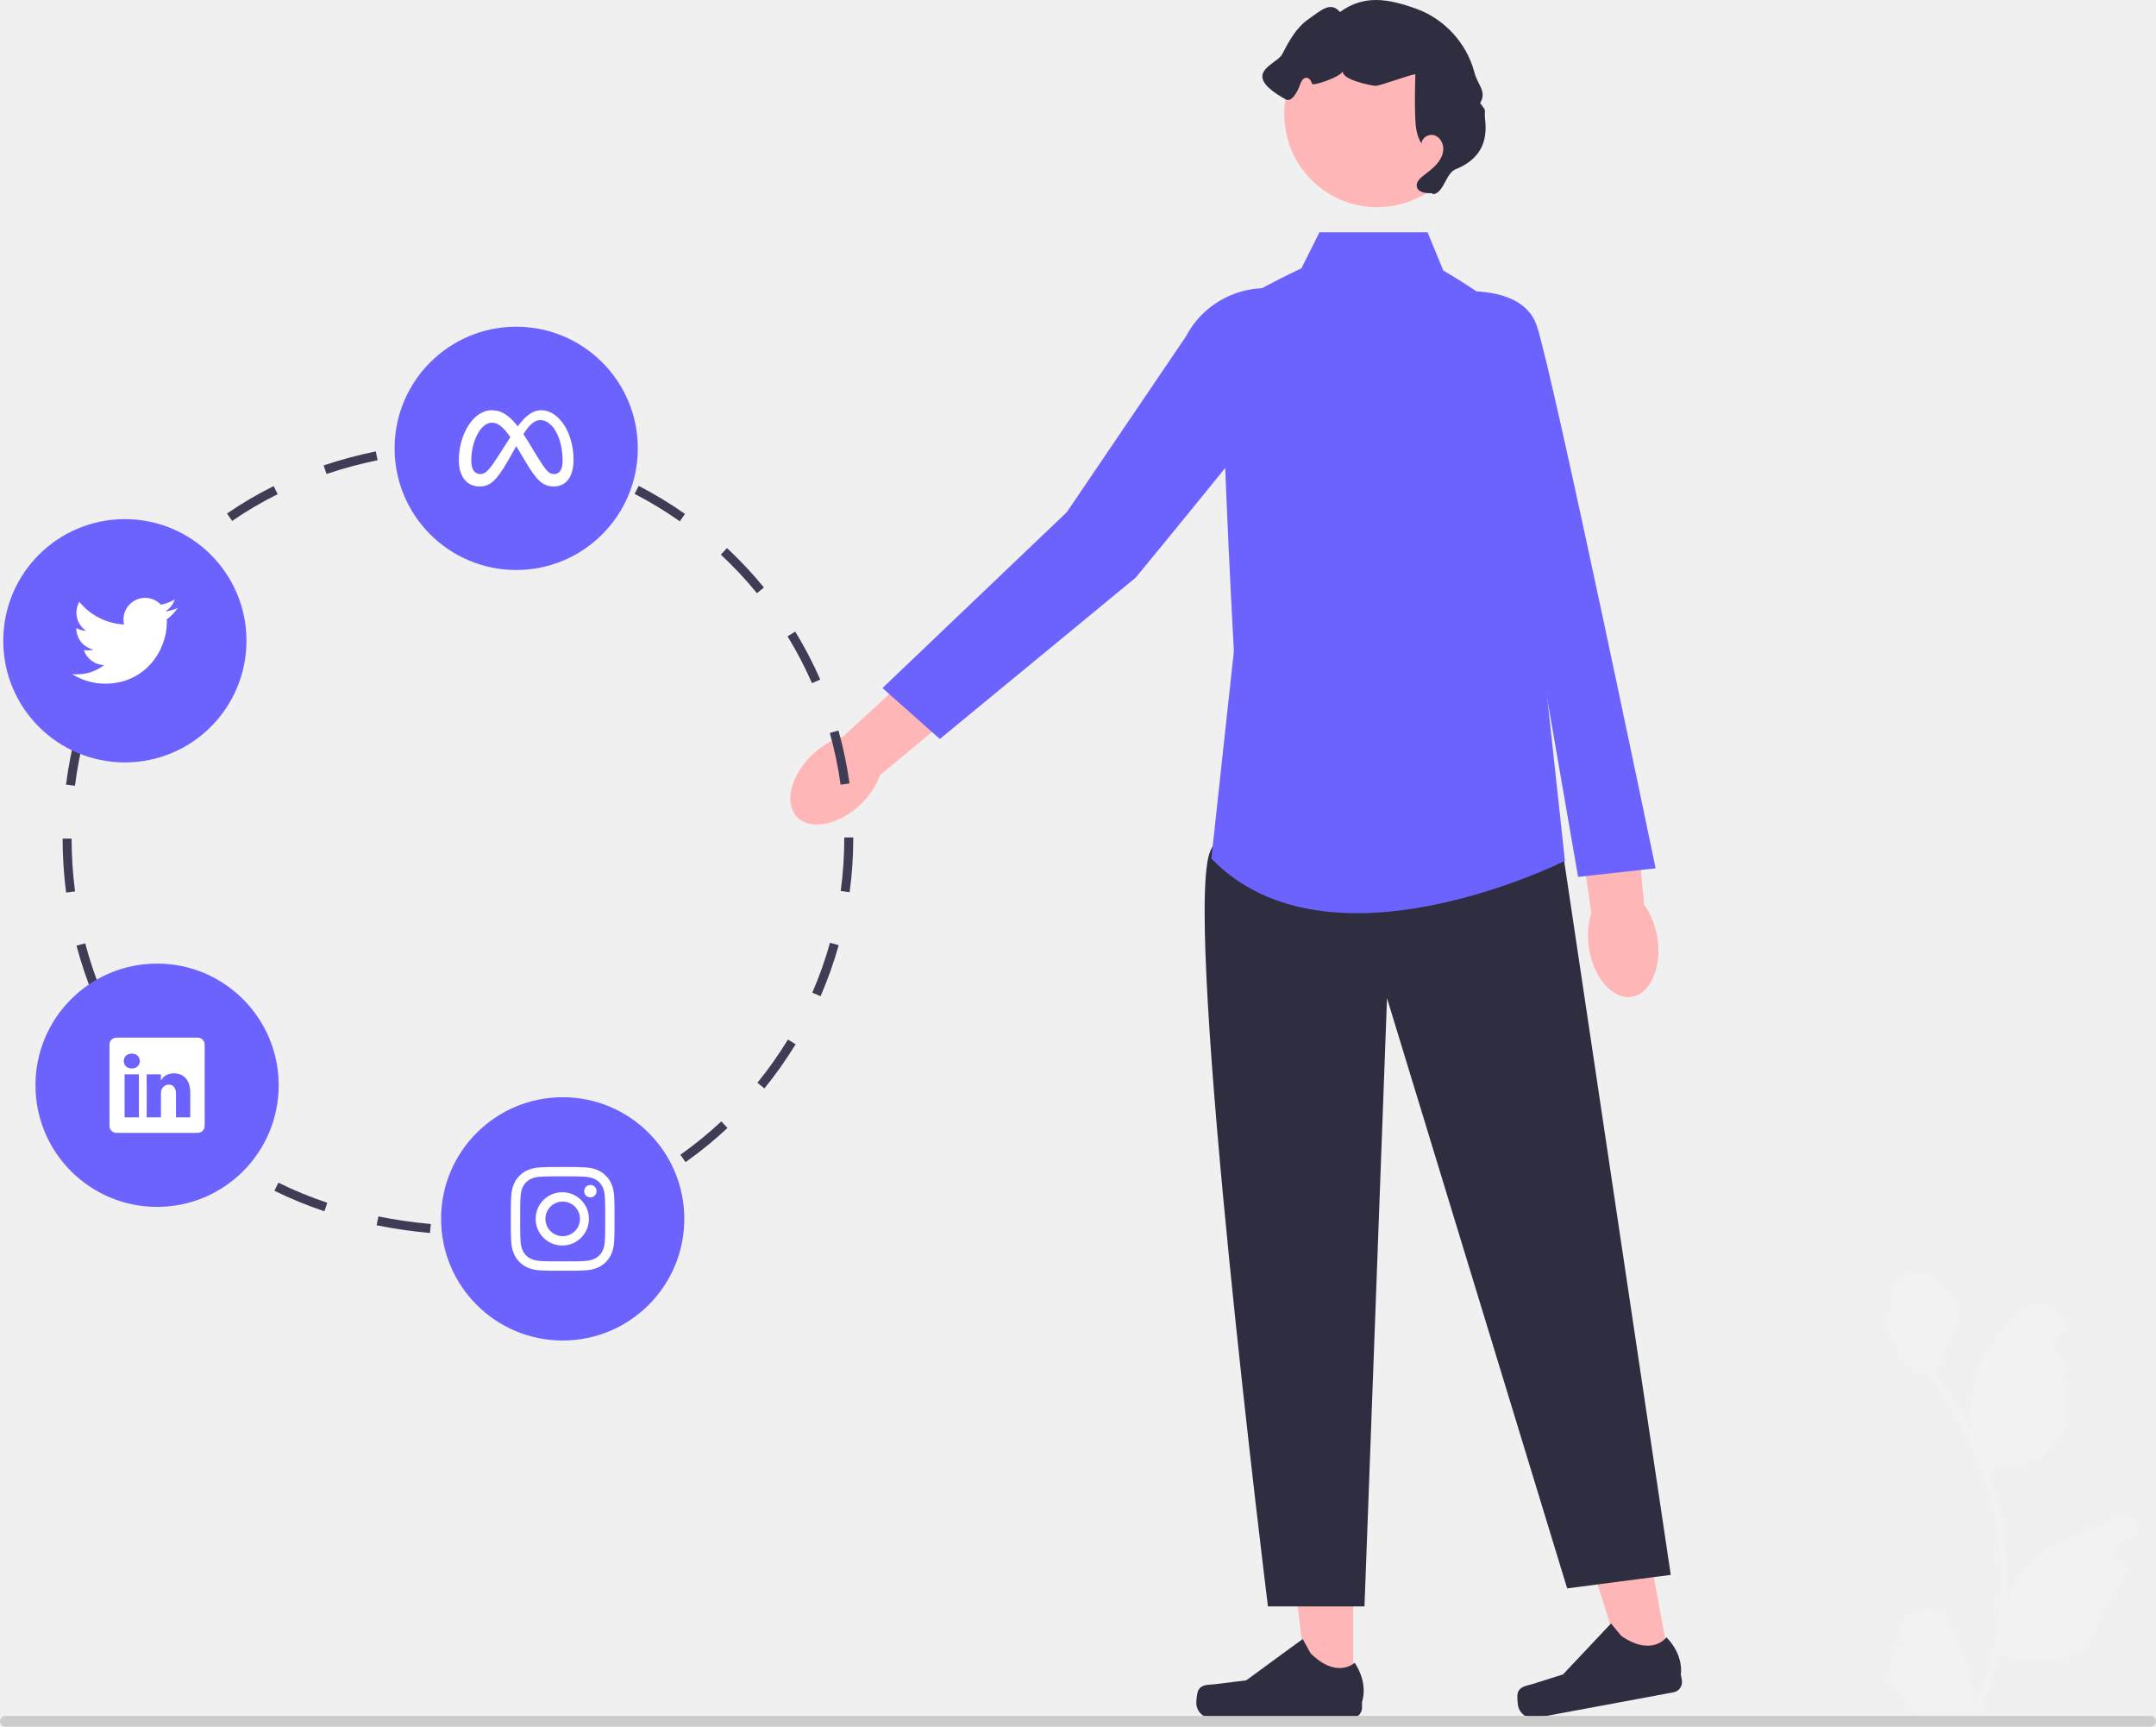
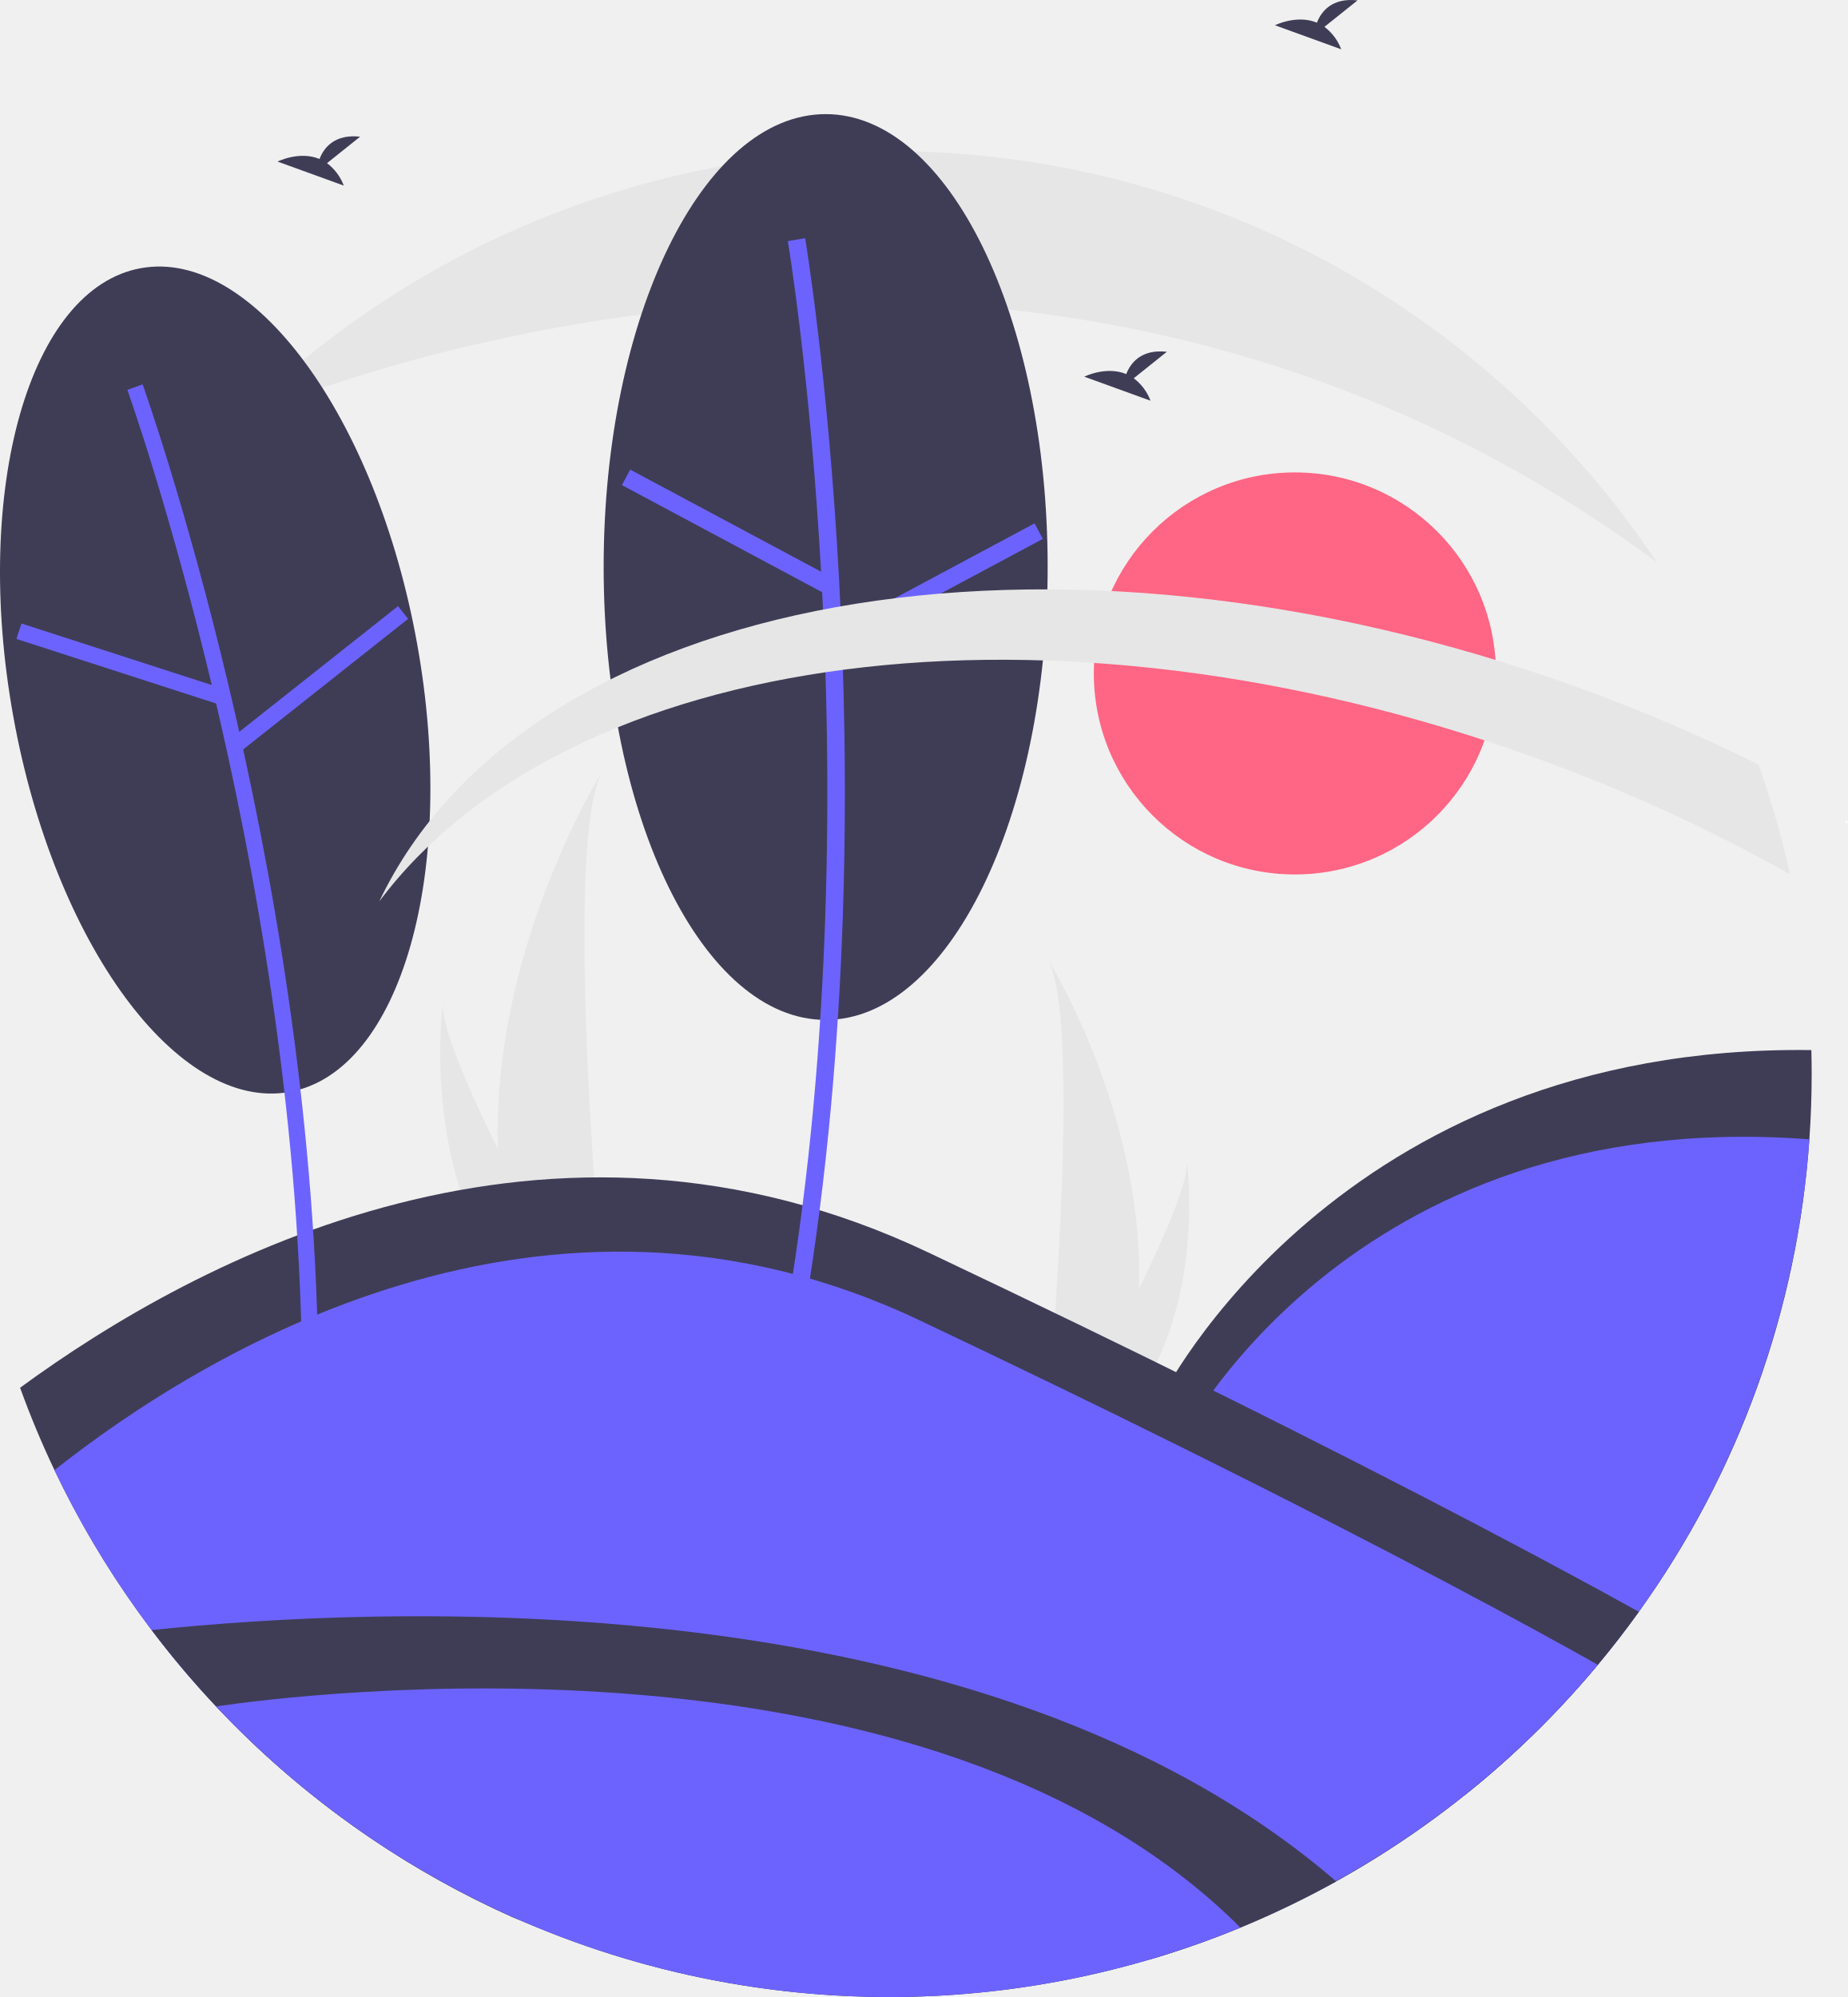
- <svg xmlns="http://www.w3.org/2000/svg" width="478.67" height="383.237" viewBox="0 0 478.67 383.237">
-   <g>
-     <path d="M190.976,178.611c-4.853,4.572-11.146,5.775-14.056,2.687-2.91-3.088-1.334-9.299,3.519-13.871,2.124-2.002,4.525-3.357,6.796-3.99l20.808-19.117,8.763,9.955-21.442,17.789c-.767,2.23-2.263,4.545-4.388,6.547Z" fill="#ffb6b6" />
-     <g>
-       <polygon points="300.444 375.337 290.413 375.336 285.642 336.646 300.446 336.647 300.444 375.337" fill="#ffb6b6" />
-       <path d="M266.078,375.109h0c-.312,.526-.477,2.224-.477,2.835h0c0,1.88,1.524,3.404,3.404,3.404h31.064c1.283,0,2.322-1.04,2.322-2.322v-1.293s1.537-3.887-1.627-8.678c0,0-3.932,3.751-9.808-2.124l-1.733-3.139-12.542,9.173-6.952,.856c-1.521,.187-2.869-.029-3.652,1.289Z" fill="#2f2e41" />
-     </g>
-     <g>
-       <polygon points="370.814 369.639 360.951 371.47 349.195 334.302 363.751 331.6 370.814 369.639" fill="#ffb6b6" />
-       <path d="M336.984,375.691h0c-.211,.574-.063,2.273,.049,2.875h0c.343,1.849,2.12,3.069,3.969,2.726l30.541-5.672c1.261-.234,2.094-1.446,1.859-2.708l-.236-1.272s.801-4.102-3.184-8.235c0,0-3.181,4.406-10.031-.298l-2.277-2.77-10.656,11.309-6.679,2.111c-1.461,.462-2.826,.495-3.355,1.934Z" fill="#2f2e41" />
-     </g>
-     <path d="M346.234,184.131l24.707,165.423-23,3-40-131-5,135h-21.437s-18.516-149-13.039-167c5.476-18,77.769-5.423,77.769-5.423Z" fill="#2f2e41" />
-     <path d="M292.941,51.554h24l3.5,8.5s14,8,14,11,8.5,78.5,8.5,78.5l4.5,41.5s-52.5,26.5-78.5-.5l5-46s-4-72-2-75,17-10,17-10l4-8Z" fill="#6c63ff" />
-     <path d="M285.435,64.454h0s7.314,11.053,5.006,15.6-38.324,48.183-38.324,48.183l-43.455,35.786-12.737-11.303,40.931-39.046,26.447-39.003c4.209-8.028,13.292-12.221,22.132-10.217Z" fill="#6c63ff" />
-     <g>
-       <path d="M367.96,208.119c1.045,6.586-1.506,12.463-5.696,13.128-4.191,.665-8.435-4.135-9.48-10.72-.457-2.883-.226-5.63,.531-7.863l-4.077-27.96,13.162-1.634,2.622,27.737c1.411,1.89,2.481,4.43,2.938,7.313Z" fill="#ffb6b6" />
-       <path d="M316.77,65.547s20.695-4.632,24.455,6.845,26.352,120.336,26.352,120.336l-17.211,1.906-12.925-74.58-20.671-54.507Z" fill="#6c63ff" />
-     </g>
-     <circle cx="305.764" cy="25.353" r="20.634" fill="#ffb6b6" />
-     <path d="M317.837,42.873c-1.323,.064-3.069-.188-3.291-1.494-.156-.921,.621-1.715,1.352-2.297,1.02-.811,2.095-1.567,2.971-2.532s1.551-2.184,1.567-3.487-.759-2.662-2.006-3.041-2.801,.548-2.82,1.85c-1.202-1.825-1.361-4.124-1.424-6.308-.037-1.278-.053-2.557-.049-3.835,.006-1.747,.05-3.493,.094-5.239-.859-.045-7.79,2.563-8.79,2.563-.86,0-7.77-1.372-7.31-3.34-.135,1.258-6.727,3.524-6.861,2.866s-.626-1.353-1.297-1.314c-.707,.041-1.092,.825-1.33,1.493-.531,1.49-1.82,4.065-3.202,3.296-10.459-5.825-2.026-7.639-.787-10.008,1.523-2.912,3.148-5.942,5.859-7.799s4.85-4.076,6.986-1.578c5.357-3.905,10.671-2.963,16.915-.736s11.238,7.674,12.915,14.087c.769,2.939,2.828,4.229,1.294,6.852,1.691,2.268,.775,.985,1.109,3.794,.264,2.217,.043,4.556-1.056,6.499-1.174,2.075-3.252,3.519-5.474,4.385s-2.606,5.212-4.966,5.552" fill="#2f2e41" />
-   </g>
-   <path d="M420.346,365.602c2.066,.129,3.208-2.437,1.645-3.933l-.155-.618c.02-.05,.041-.099,.062-.148,2.089-4.982,9.17-4.947,11.241,.042,1.839,4.428,4.179,8.864,4.756,13.546,.258,2.067,.142,4.172-.316,6.2,4.308-9.411,6.575-19.687,6.575-30.021,0-2.597-.142-5.193-.433-7.783-.239-2.119-.568-4.224-.995-6.31-2.306-11.277-7.299-22.018-14.5-30.99-3.462-1.892-6.349-4.851-8.093-8.397-.626-1.279-1.117-2.655-1.35-4.056,.394,.052,1.486-5.949,1.188-6.317,.549-.833,1.532-1.247,2.131-2.06,2.982-4.043,7.091-3.337,9.236,2.157,4.582,2.313,4.627,6.148,1.815,9.837-1.789,2.347-2.035,5.522-3.604,8.035,.162,.207,.329,.407,.491,.614,2.961,3.798,5.522,7.88,7.681,12.169-.61-4.766,.291-10.508,1.826-14.21,1.748-4.217,5.025-7.769,7.91-11.415,3.466-4.379,10.573-2.468,11.184,3.083,.006,.054,.012,.107,.017,.161-.429,.242-.848,.499-1.259,.77-2.339,1.547-1.531,5.174,1.241,5.602l.063,.01c-.155,1.544-.42,3.074-.807,4.579,3.702,14.316-4.29,19.53-15.701,19.764-.252,.129-.497,.258-.749,.381,1.156,3.255,2.08,6.594,2.764,9.979,.614,2.99,1.04,6.013,1.279,9.049,.297,3.83,.271,7.68-.052,11.503l.019-.136c.82-4.211,3.107-8.145,6.427-10.87,4.946-4.063,11.933-5.559,17.268-8.824,2.568-1.572,5.859,.459,5.411,3.437l-.022,.143c-.794,.323-1.569,.698-2.319,1.117-.429,.242-.848,.499-1.259,.77-2.339,1.547-1.531,5.174,1.241,5.602l.063,.01c.045,.006,.084,.013,.129,.019-1.363,3.236-3.262,6.239-5.639,8.829-2.315,12.497-12.256,13.683-22.89,10.044h-.006c-1.163,5.064-2.861,10.011-5.044,14.726h-18.02c-.065-.2-.123-.407-.181-.607,1.666,.103,3.346,.006,4.986-.297-1.337-1.641-2.674-3.294-4.011-4.935-.032-.032-.058-.065-.084-.097-.678-.84-1.363-1.673-2.041-2.512l-0-.001c-.042-2.578,.267-5.147,.879-7.64l.001-0Z" fill="#f2f2f2" />
-   <path d="M0,382.047c0,.66,.53,1.19,1.19,1.19H477.48c.66,0,1.19-.53,1.19-1.19,0-.66-.53-1.19-1.19-1.19H1.19c-.66,0-1.19,.53-1.19,1.19Z" fill="#ccc" />
-   <path d="M107.489,273.849l-.136-1.996c3.901-.265,7.813-.799,11.626-1.589l.405,1.959c-3.902,.808-7.904,1.354-11.896,1.626Zm-12.02-.178c-4.036-.363-8.025-.941-11.856-1.718l.397-1.961c3.76,.763,7.676,1.33,11.639,1.687l-.18,1.992Zm35.479-4.687l-.671-1.885c3.676-1.308,7.295-2.884,10.76-4.684l.922,1.775c-3.545,1.842-7.25,3.454-11.011,4.793Zm-58.922-.126c-3.831-1.285-7.566-2.819-11.101-4.562l.884-1.793c3.455,1.702,7.106,3.203,10.853,4.459l-.636,1.896Zm-21.469-10.622c-3.302-2.264-6.459-4.787-9.385-7.501l1.36-1.467c2.854,2.647,5.934,5.109,9.155,7.317l-1.131,1.65Zm101.65-.293l-1.155-1.633c3.186-2.254,6.246-4.748,9.097-7.412l1.365,1.461c-2.916,2.726-6.047,5.277-9.307,7.584Zm-119.223-16.017c-2.488-3.105-4.782-6.437-6.817-9.899l1.725-1.014c1.986,3.381,4.225,6.632,6.653,9.663l-1.561,1.25Zm136.727-.341l-1.551-1.264c2.467-3.03,4.748-6.256,6.776-9.586l1.708,1.041c-2.076,3.407-4.409,6.707-6.934,9.809ZM20.819,221.272c-1.518-3.668-2.809-7.496-3.835-11.379l1.934-.512c1.004,3.797,2.266,7.54,3.75,11.125l-1.848,.766Zm161.36-.156l-1.834-.799c1.557-3.578,2.88-7.301,3.932-11.064l1.926,.539c-1.076,3.851-2.43,7.661-4.023,11.324ZM14.676,198.111c-.511-3.952-.772-7.982-.776-11.978l2-.002c.003,3.911,.259,7.855,.759,11.724l-1.983,.256Zm173.957-.079l-1.981-.27c.524-3.854,.79-7.794,.79-11.709l-0-.181h2l0,.173c0,4.013-.272,8.043-.809,11.986ZM16.64,174.407l-1.984-.254c.507-3.974,1.276-7.939,2.286-11.785l1.935,.508c-.988,3.762-1.74,7.642-2.236,11.531Zm169.988-.239c-.535-3.869-1.342-7.734-2.399-11.486l1.925-.542c1.082,3.84,1.908,7.795,2.456,11.755l-1.981,.273ZM22.605,151.746l-1.85-.762c1.53-3.714,3.322-7.334,5.326-10.76l1.727,1.01c-1.958,3.346-3.708,6.882-5.203,10.512Zm157.672-.113c-1.561-3.568-3.385-7.066-5.422-10.397l1.706-1.044c2.085,3.409,3.952,6.989,5.549,10.641l-1.833,.801Zm-12.212-19.965c-2.469-3.021-5.169-5.901-8.026-8.562l1.363-1.464c2.923,2.723,5.686,5.67,8.211,8.76l-1.549,1.266Zm-133.625-.105l-1.563-1.247c2.499-3.132,5.245-6.099,8.161-8.818l1.364,1.463c-2.846,2.653-5.524,5.547-7.962,8.603Zm116.487-15.855c-3.195-2.251-6.571-4.301-10.035-6.093l.919-1.776c3.544,1.833,6.999,3.931,10.268,6.234l-1.152,1.635Zm-99.387-.085l-1.135-1.647c3.267-2.25,6.751-4.296,10.355-6.083l.889,1.792c-3.52,1.744-6.92,3.742-10.109,5.938Zm20.952-10.421l-.64-1.895c3.714-1.253,7.61-2.301,11.581-3.115l.401,1.959c-3.89,.797-7.707,1.824-11.343,3.051Zm57.626-.251c-3.679-1.301-7.486-2.358-11.314-3.144l.401-1.959c3.918,.803,7.814,1.885,11.58,3.217l-.667,1.886Zm-34.649-4.505l-.183-1.991c2.002-.184,4.06-.318,6.117-.399,1.946-.023,3.963,.063,5.902,.191l-.131,1.996c-1.896-.125-3.824-.188-5.731-.188-1.983,.079-4.006,.211-5.974,.391Z" fill="#3f3d56" />
-   <g>
-     <circle cx="34.874" cy="240.876" r="27" fill="#6c63ff" />
-     <path d="M24.307,231.823c0-.836,.695-1.514,1.552-1.514h18.03c.857,0,1.552,.678,1.552,1.514v18.107c0,.836-.695,1.514-1.552,1.514H25.859c-.857,0-1.552-.678-1.552-1.514v-18.107Zm6.529,16.178v-9.543h-3.171v9.543h3.171Zm-1.585-10.847c1.106,0,1.794-.732,1.794-1.648-.02-.936-.687-1.648-1.773-1.648s-1.795,.713-1.795,1.648c0,.917,.688,1.648,1.753,1.648h.021Zm6.483,10.847v-5.33c0-.285,.021-.571,.106-.774,.229-.569,.75-1.16,1.627-1.16,1.148,0,1.606,.874,1.606,2.158v5.105h3.171v-5.474c0-2.932-1.564-4.295-3.651-4.295-1.683,0-2.437,.925-2.86,1.576v.033h-.021l.021-.033v-1.35h-3.17c.04,.896,0,9.543,0,9.543h3.17Z" fill="#fff" />
-   </g>
-   <circle cx="114.607" cy="99.515" r="27" fill="#6c63ff" />
-   <path d="M114.951,94.624c1.477-1.998,3.11-3.57,5.199-3.57,3.943,0,7.19,5.019,7.191,10.994,0,3.645-1.569,5.929-4.388,5.929-2.456,0-3.812-1.378-6.246-5.45l-1.062-1.787-.188-.314c-.277-.468-.558-.933-.844-1.396l-1.875,3.311c-2.663,4.656-4.162,5.636-6.244,5.636-2.894,0-4.622-2.252-4.622-5.824,0-5.706,3.175-11.099,7.319-11.099,.508,0,.995,.062,1.471,.194,.493,.137,.973,.35,1.453,.648,.918,.571,1.837,1.456,2.836,2.728Zm2.413,3.54c-.401-.653-.786-1.253-1.157-1.803l-.01-.013c1.345-2.077,2.456-3.11,3.776-3.11,2.743,0,4.937,4.038,4.937,8.998,0,1.891-.621,2.988-1.902,2.988-1.23,0-1.818-.812-4.154-4.568l-1.491-2.491h.002Zm-7.779-4.315c1.154,.159,2.205,1.009,3.725,3.185-.877,1.343-1.745,2.692-2.602,4.048-2.16,3.384-2.906,4.143-4.108,4.143-1.237,0-1.974-1.086-1.974-3.024,0-4.142,2.066-8.379,4.53-8.379,.145,0,.288,.01,.43,.029v-.002Z" fill="#fff" fill-rule="evenodd" />
-   <g>
-     <circle cx="27.72" cy="142.223" r="27" fill="#6c63ff" />
-     <path d="M23.362,151.747c8.847,0,13.686-7.33,13.686-13.676,0-.205,0-.413-.009-.618,.942-.682,1.755-1.527,2.401-2.494-.88,.388-1.813,.644-2.768,.759,1.006-.601,1.759-1.547,2.12-2.662-.945,.56-1.979,.953-3.058,1.162-1.82-1.938-4.867-2.034-6.806-.214-1.252,1.175-1.783,2.929-1.394,4.601-3.868-.194-7.471-2.02-9.915-5.024-1.273,2.199-.62,5.008,1.492,6.421-.763-.026-1.508-.231-2.177-.598v.066c.003,2.288,1.614,4.259,3.856,4.715-.413,.114-.839,.17-1.267,.169-.302,.001-.603-.027-.9-.084,.63,1.959,2.436,3.3,4.494,3.336-1.705,1.339-3.81,2.065-5.978,2.062-.382,.002-.764-.02-1.143-.066,2.2,1.403,4.755,2.147,7.364,2.147Z" fill="#fff" />
-   </g>
-   <circle cx="124.926" cy="270.536" r="27" fill="#6c63ff" />
-   <path d="M124.926,259.02c-3.125,0-3.518,.014-4.746,.069-1.228,.058-2.064,.25-2.797,.535-.769,.289-1.465,.743-2.04,1.329-.586,.575-1.039,1.271-1.329,2.04-.285,.731-.479,1.569-.535,2.792-.055,1.231-.069,1.622-.069,4.752,0,3.126,.014,3.518,.069,4.746,.058,1.226,.25,2.063,.535,2.795,.295,.757,.688,1.399,1.329,2.04,.639,.641,1.281,1.035,2.038,1.329,.734,.285,1.569,.479,2.795,.535,1.229,.055,1.621,.069,4.749,.069s3.518-.014,4.747-.069c1.225-.058,2.064-.25,2.797-.535,.768-.289,1.464-.743,2.038-1.329,.641-.641,1.034-1.283,1.329-2.04,.284-.733,.478-1.569,.535-2.795,.055-1.228,.069-1.619,.069-4.747s-.014-3.519-.069-4.749c-.058-1.225-.252-2.063-.535-2.794-.289-.768-.743-1.464-1.329-2.04-.575-.586-1.271-1.04-2.04-1.329-.734-.285-1.572-.479-2.797-.535-1.229-.055-1.619-.069-4.749-.069h.003Zm-1.032,2.076h1.034c3.075,0,3.439,.01,4.652,.066,1.123,.05,1.733,.239,2.139,.396,.537,.209,.921,.459,1.324,.862s.652,.786,.861,1.324c.158,.404,.345,1.015,.396,2.138,.056,1.213,.068,1.578,.068,4.651s-.012,3.439-.068,4.652c-.05,1.123-.239,1.732-.396,2.138-.185,.5-.479,.952-.862,1.323-.403,.403-.786,.652-1.324,.861-.403,.158-1.013,.345-2.138,.397-1.213,.055-1.578,.068-4.652,.068s-3.44-.013-4.654-.068c-1.123-.052-1.732-.239-2.138-.397-.5-.184-.953-.478-1.324-.861-.383-.371-.678-.824-.864-1.324-.157-.404-.345-1.015-.396-2.138-.055-1.213-.066-1.578-.066-4.654,0-3.075,.012-3.437,.066-4.651,.052-1.123,.239-1.733,.397-2.139,.209-.537,.459-.921,.862-1.324,.403-.403,.786-.652,1.324-.861,.406-.158,1.015-.345,2.138-.397,1.062-.049,1.474-.063,3.62-.065v.003Zm7.18,1.912c-.763,0-1.382,.619-1.382,1.382s.619,1.382,1.382,1.382h0c.763,0,1.382-.619,1.382-1.382s-.619-1.382-1.382-1.382Zm-6.146,1.615c-3.266-.051-5.955,2.555-6.006,5.822-.051,3.266,2.555,5.955,5.822,6.006,.062,.001,.123,.001,.185,0,3.266-.051,5.873-2.74,5.822-6.006-.05-3.194-2.627-5.772-5.822-5.822Zm0,2.074c2.12-.001,3.84,1.717,3.841,3.837s-1.717,3.84-3.837,3.841h-.003c-2.12,0-3.839-1.719-3.839-3.839s1.719-3.839,3.839-3.839Z" fill="#fff" />
+ <svg xmlns="http://www.w3.org/2000/svg" data-name="Layer 1" width="692.605" height="748.733" viewBox="0 0 692.605 748.733">
+   <circle cx="485.389" cy="252.49" r="75.365" fill="#ff6584" />
+   <path d="M945.818,384.315c.166-.03.291-.146.485-.117a6.426,6.426,0,0,0-.33-.954c-.24.327-.485.661-.699.953Z" transform="translate(-253.6974 -75.63348)" fill="#fff" />
+   <path d="M440.33,506.498a175.145,175.145,0,0,0,8.182,48.416c.114.364.233.722.353,1.086h30.533c-.033-.326-.065-.689-.098-1.086-2.036-23.404-13.773-165.851.261-190.21C478.333,366.68,437.963,432.132,440.33,506.498Z" transform="translate(-253.6974 -75.63348)" fill="#e6e6e6" />
+   <path d="M442.621,554.914c.255.364.521.727.793,1.086h22.905c-.174-.309-.375-.673-.608-1.086-3.784-6.83-14.984-27.248-25.381-48.416-11.173-22.748-21.423-46.358-20.56-54.903C419.504,453.522,411.773,512.275,442.621,554.914Z" transform="translate(-253.6974 -75.63348)" fill="#e6e6e6" />
+   <path d="M680.636,558.829a152.694,152.694,0,0,1-7.133,42.21c-.099.317-.204.629-.308.947h-26.619c.028-.284.057-.601.085-.947,1.775-20.404,12.008-144.591-.227-165.828C647.504,436.934,682.699,493.996,680.636,558.829Z" transform="translate(-253.6974 -75.63348)" fill="#e6e6e6" />
+   <path d="M678.638,601.039c-.222.317-.454.634-.691.947H657.979c.151-.27.327-.587.53-.947,3.299-5.954,13.063-23.755,22.127-42.21,9.741-19.832,18.677-40.416,17.924-47.866C698.792,512.644,705.532,563.865,678.638,601.039Z" transform="translate(-253.6974 -75.63348)" fill="#e6e6e6" />
+   <path d="M376.281,136.806l12.413-9.928c-9.643-1.064-13.606,4.195-15.227,8.358-7.534-3.128-15.735.972-15.735.972l24.837,9.017A18.795,18.795,0,0,0,376.281,136.806Z" transform="translate(-253.6974 -75.63348)" fill="#3f3d56" />
+   <path d="M750.165,85.701l12.413-9.928c-9.643-1.064-13.606,4.195-15.227,8.358-7.534-3.128-15.735.972-15.735.972L756.453,94.119A18.795,18.795,0,0,0,750.165,85.701Z" transform="translate(-253.6974 -75.63348)" fill="#3f3d56" />
+   <path d="M932.807,478.323q0,12.34-.86,24.478a344.112,344.112,0,0,1-63.922,177.14q-7.324,10.222-15.381,19.871a347.514,347.514,0,0,1-46.153,45.845L732.919,702.487,688.931,599.82s65.632-132.887,243.759-130.478Q932.802,473.817,932.807,478.323Z" transform="translate(-253.6974 -75.63348)" fill="#3f3d56" />
+   <path d="M931.947,502.801a346.077,346.077,0,0,1-129.289,245.967l-68.349-40.103-39.01-91.054S758.511,489.628,931.947,502.801Z" transform="translate(-253.6974 -75.63348)" fill="#6c63ff" />
+   <path d="M868.025,679.941q-7.324,10.222-15.381,19.871a346.169,346.169,0,0,1-133.98,98.527q-15.795,6.512-32.333,11.485A378.838,378.838,0,0,1,446.085,794.571,347.292,347.292,0,0,1,274.114,626.824q-7.165-15.062-12.886-30.889c66.523-48.733,197.606-118.515,340.471-50.707Q660.977,573.363,707.56,596.519C786.365,635.582,838.813,663.743,868.025,679.941Z" transform="translate(-253.6974 -75.63348)" fill="#3f3d56" />
+   <path d="M852.644,699.812a346.28,346.28,0,0,1-578.53-72.988c55.558-43.935,183.7-122.888,324.326-56.152q54.247,25.746,96.86,46.939C778.117,658.658,829.132,686.554,852.644,699.812Z" transform="translate(-253.6974 -75.63348)" fill="#6c63ff" />
+   <path d="M754.584,781.026a349.545,349.545,0,0,1-35.921,17.313A345.065,345.065,0,0,1,586.763,824.367,346.365,346.365,0,0,1,310.544,686.798C393.191,678.083,621.644,666.333,754.584,781.026Z" transform="translate(-253.6974 -75.63348)" fill="#3f3d56" />
+   <path d="M718.663,798.339a346.418,346.418,0,0,1-383.96-82.923C364.765,711,600.775,680.674,718.663,798.339Z" transform="translate(-253.6974 -75.63348)" fill="#6c63ff" />
+   <path d="M874.765,286.428v.011C627.673,103.747,344.575,232.335,342.389,233.322v-.011a344.996,344.996,0,0,1,244.375-101.032C706.892,132.279,812.721,193.495,874.765,286.428Z" transform="translate(-253.6974 -75.63348)" fill="#e6e6e6" />
+   <ellipse cx="334.364" cy="330.602" rx="76.906" ry="156.919" transform="translate(-307.0527 -11.0592) rotate(-10.22048)" fill="#3f3d56" />
+   <path d="M372.949,584.638c-2.478-187.337-65.158-363.14-65.791-364.893l-5.716,2.062c.63,1.744,62.966,176.627,65.431,362.913Z" transform="translate(-253.6974 -75.63348)" fill="#6c63ff" />
+   <rect x="295.289" y="285.001" width="6.078" height="78.867" transform="translate(-355.8607 432.8235) rotate(-72.07888)" fill="#6c63ff" />
+   <rect x="334.438" y="326.719" width="78.87" height="6.078" transform="matrix(0.78393, -0.62085, 0.62085, 0.78393, -377.6451, 227.7381)" fill="#6c63ff" />
+   <ellipse cx="309.499" cy="212.589" rx="83.219" ry="169.801" fill="#3f3d56" />
+   <path d="M555.512,566.159c33.33-199.975.336-399.227-.002-401.215l-6.483,1.098c.336,1.978,33.141,200.183-.002,399.037Z" transform="translate(-253.6974 -75.63348)" fill="#6c63ff" />
+   <rect x="522.717" y="232.065" width="6.577" height="85.341" transform="translate(-218.0412 533.346) rotate(-61.8584)" fill="#6c63ff" />
+   <rect x="562.76" y="291.621" width="85.344" height="6.577" transform="translate(-321.2135 244.9751) rotate(-28.15796)" fill="#6c63ff" />
+   <path d="M924.676,403.403a634.407,634.407,0,0,0-95.374-43.606c-182.14-65.907-362.751-40.506-433.446,53.817,55.017-115.553,251.327-151.888,449.432-80.206a646.926,646.926,0,0,1,67.585,28.872A343.542,343.542,0,0,1,924.676,403.403Z" transform="translate(-253.6974 -75.63348)" fill="#e6e6e6" />
+   <path d="M678.684,217.456l12.413-9.928c-9.643-1.064-13.606,4.195-15.227,8.358-7.534-3.128-15.735.972-15.735.972l24.837,9.017A18.795,18.795,0,0,0,678.684,217.456Z" transform="translate(-253.6974 -75.63348)" fill="#3f3d56" />
</svg>
